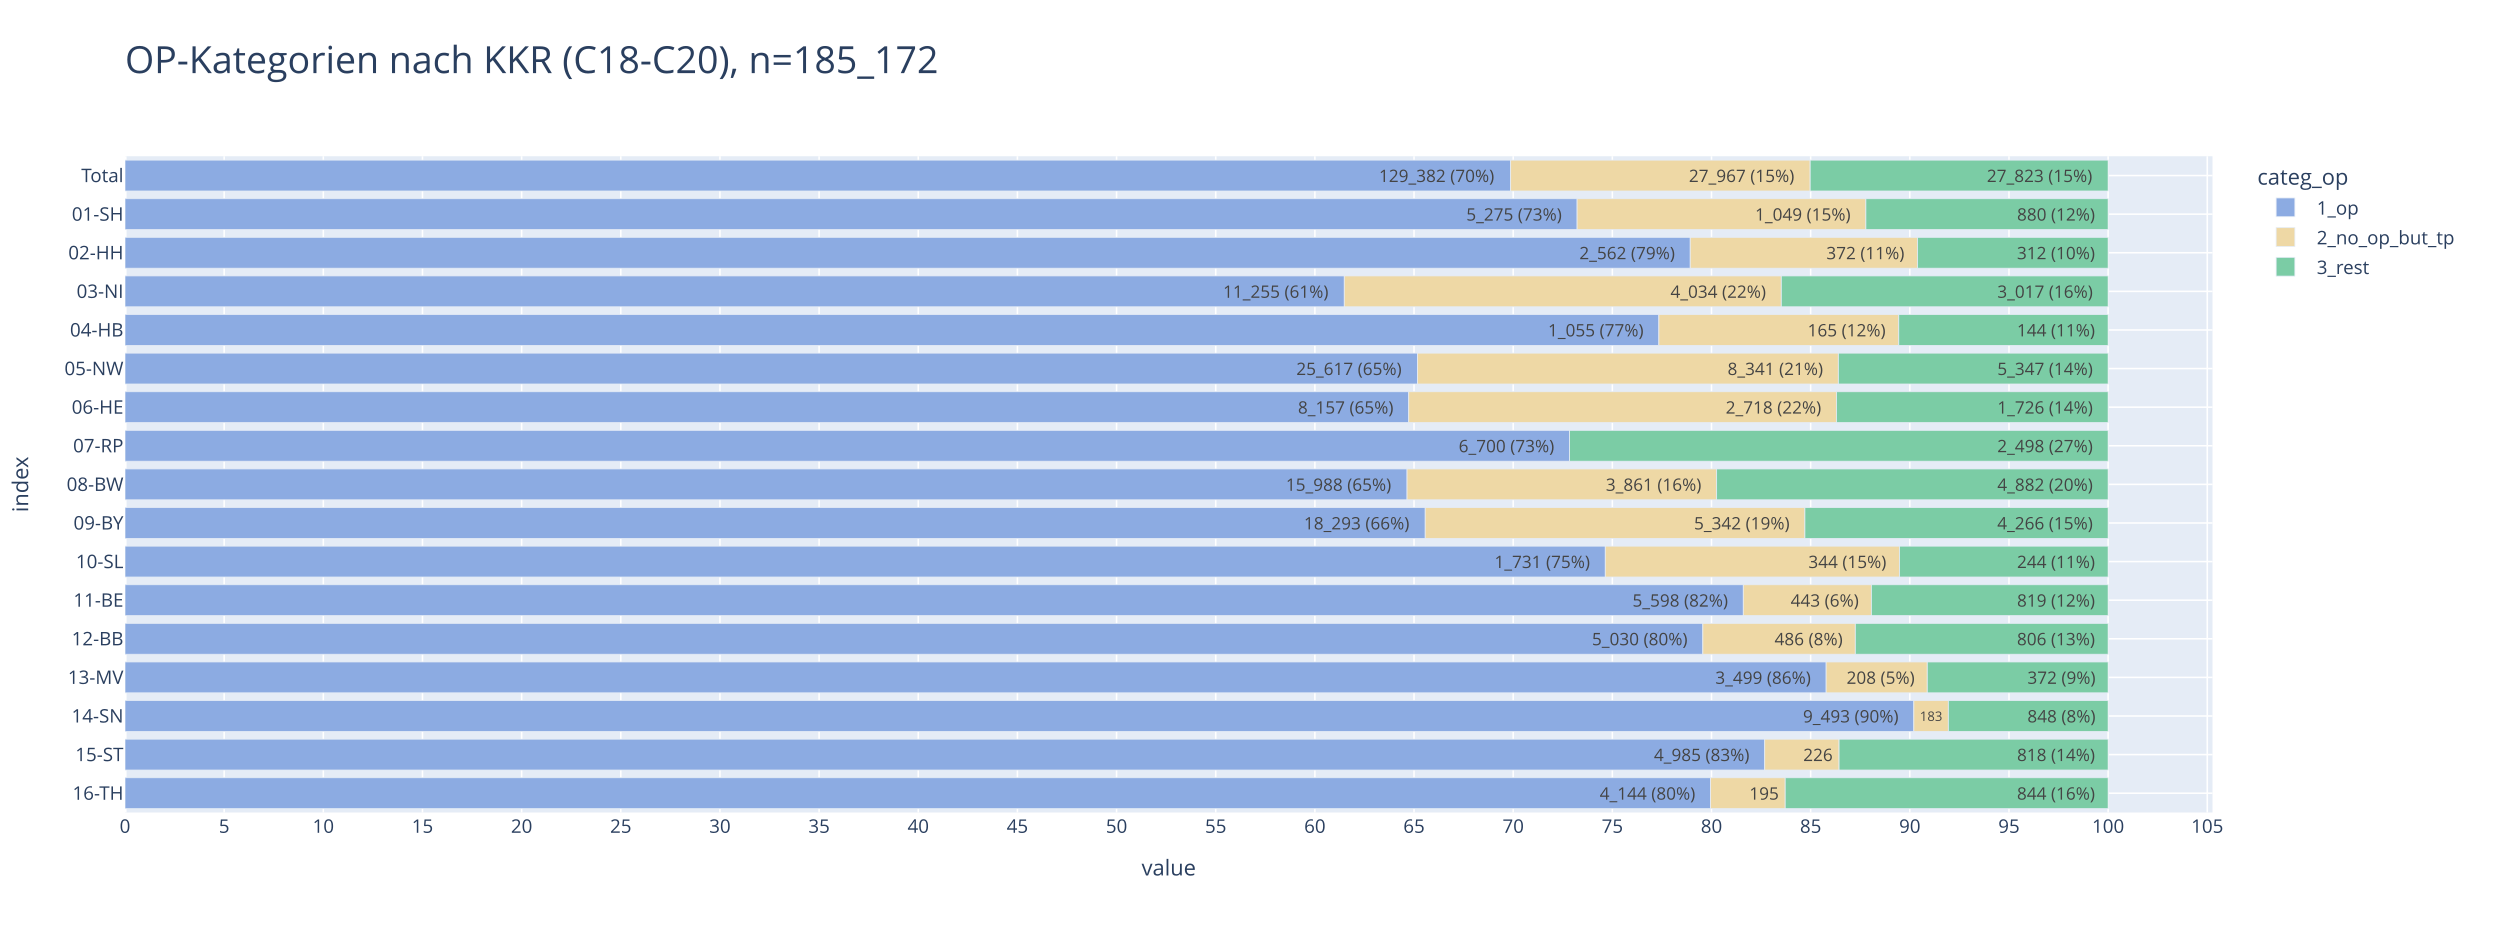
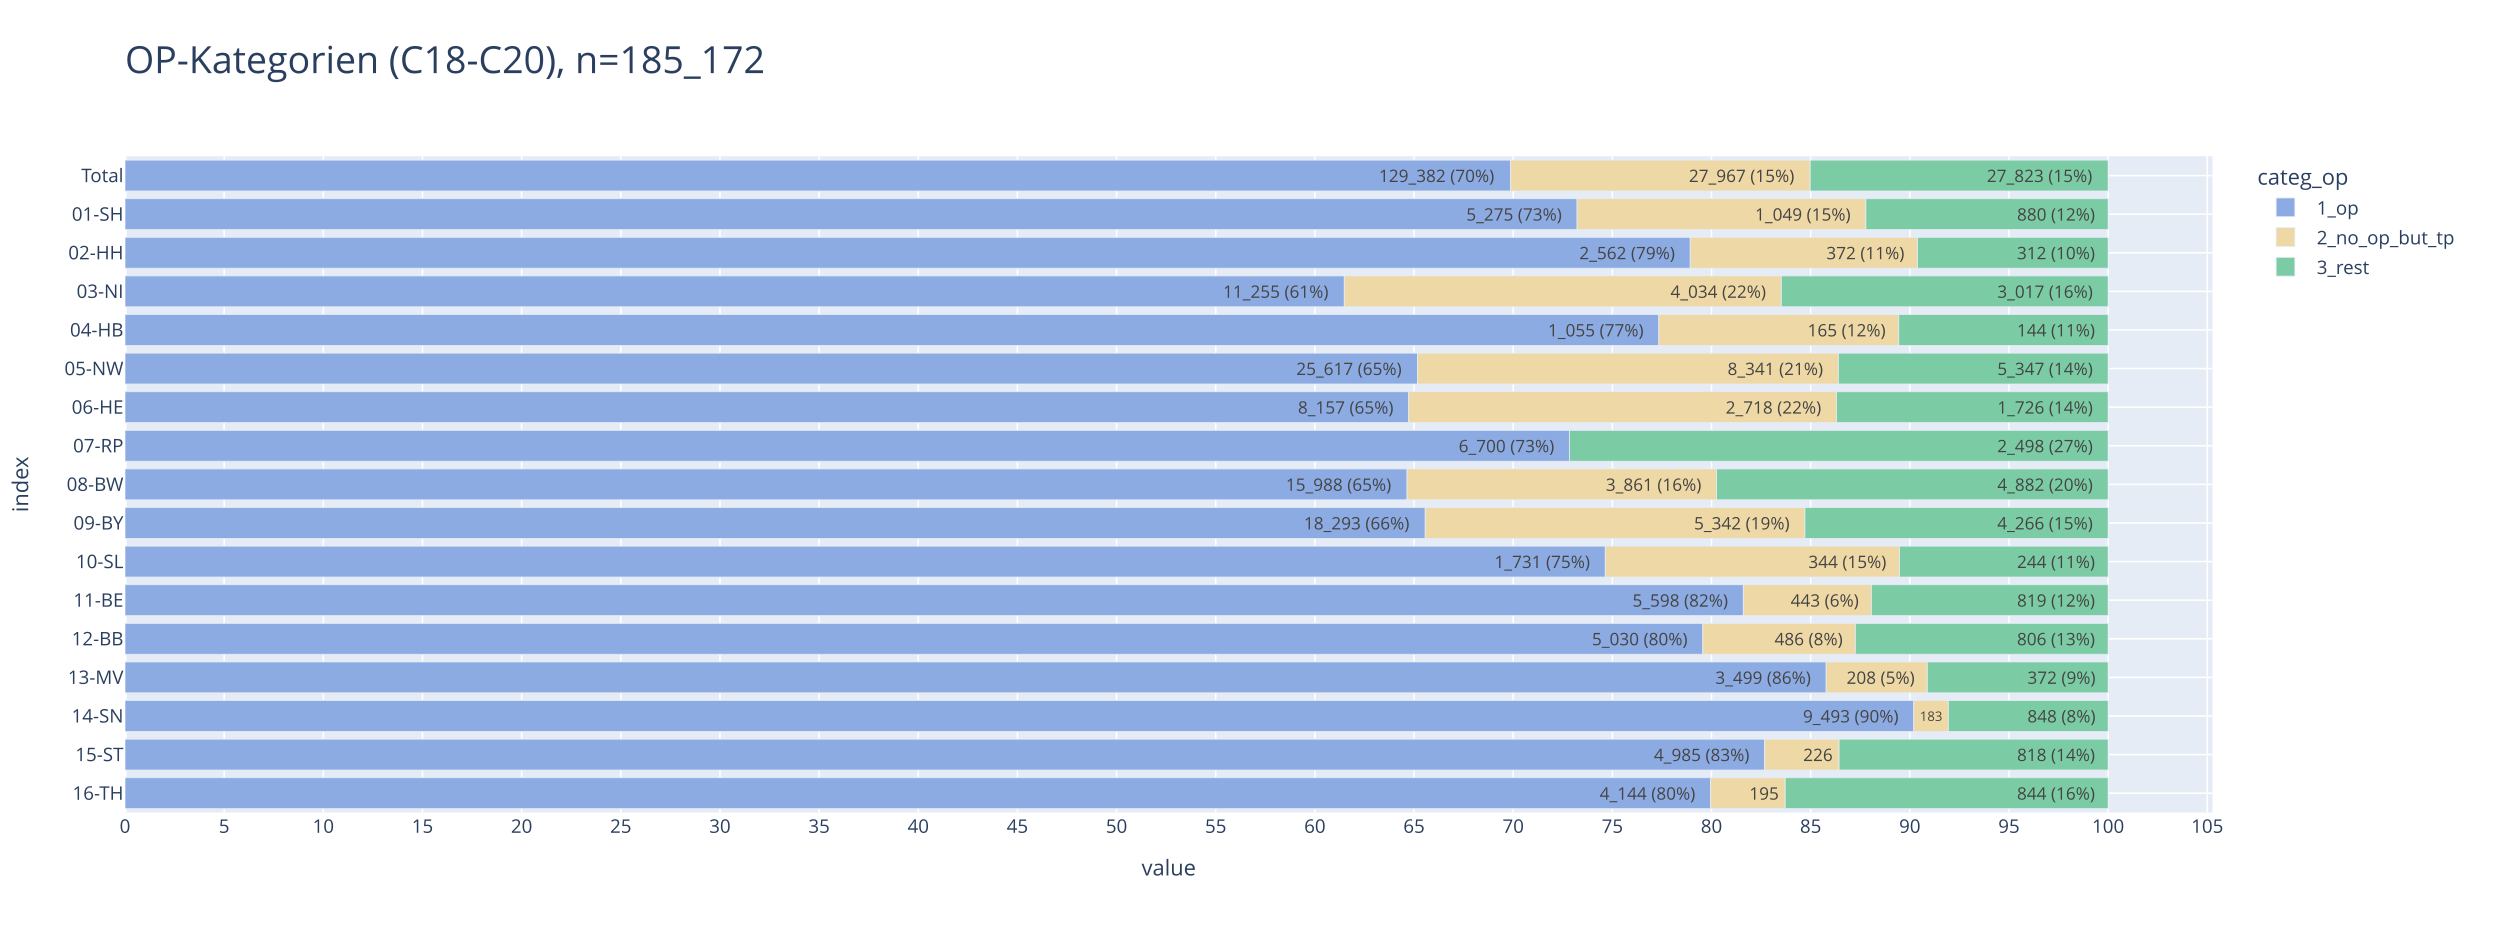
<svg xmlns="http://www.w3.org/2000/svg" class="main-svg" width="1600" height="600" style="" viewBox="0 0 1600 600">
  <rect x="0" y="0" width="1600" height="600" style="fill: rgb(255, 255, 255); fill-opacity: 1;" />
-   <defs id="defs-2f110e">
+   <defs id="defs-c6d70f">
    <g class="clips">
-       <clipPath id="clip2f110exyplot" class="plotclip">
+       <clipPath id="clipc6d70fxyplot" class="plotclip">
        <rect width="1336" height="420" />
      </clipPath>
-       <clipPath class="axesclip" id="clip2f110ex">
+       <clipPath class="axesclip" id="clipc6d70fx">
        <rect x="80" y="0" width="1336" height="600" />
      </clipPath>
-       <clipPath class="axesclip" id="clip2f110ey">
+       <clipPath class="axesclip" id="clipc6d70fy">
        <rect x="0" y="100" width="1600" height="420" />
      </clipPath>
-       <clipPath class="axesclip" id="clip2f110exy">
+       <clipPath class="axesclip" id="clipc6d70fxy">
        <rect x="80" y="100" width="1336" height="420" />
      </clipPath>
    </g>
    <g class="gradients" />
    <g class="patterns" />
  </defs>
  <g class="bglayer">
    <rect class="bg" x="80" y="100" width="1336" height="420" style="fill: rgb(229, 236, 246); fill-opacity: 1; stroke-width: 0;" />
  </g>
  <g class="layer-below">
    <g class="imagelayer" />
    <g class="shapelayer" />
  </g>
  <g class="cartesianlayer">
    <g class="subplot xy">
      <g class="layer-subplot">
        <g class="shapelayer" />
        <g class="imagelayer" />
      </g>
      <g class="minor-gridlayer">
        <g class="x" />
        <g class="y" />
      </g>
      <g class="gridlayer">
        <g class="x">
          <path class="xgrid crisp" transform="translate(143.46,0)" d="M0,100v420" style="stroke: rgb(255, 255, 255); stroke-opacity: 1; stroke-width: 1px;" />
          <path class="xgrid crisp" transform="translate(206.92,0)" d="M0,100v420" style="stroke: rgb(255, 255, 255); stroke-opacity: 1; stroke-width: 1px;" />
          <path class="xgrid crisp" transform="translate(270.38,0)" d="M0,100v420" style="stroke: rgb(255, 255, 255); stroke-opacity: 1; stroke-width: 1px;" />
          <path class="xgrid crisp" transform="translate(333.84,0)" d="M0,100v420" style="stroke: rgb(255, 255, 255); stroke-opacity: 1; stroke-width: 1px;" />
          <path class="xgrid crisp" transform="translate(397.3,0)" d="M0,100v420" style="stroke: rgb(255, 255, 255); stroke-opacity: 1; stroke-width: 1px;" />
          <path class="xgrid crisp" transform="translate(460.76,0)" d="M0,100v420" style="stroke: rgb(255, 255, 255); stroke-opacity: 1; stroke-width: 1px;" />
          <path class="xgrid crisp" transform="translate(524.22,0)" d="M0,100v420" style="stroke: rgb(255, 255, 255); stroke-opacity: 1; stroke-width: 1px;" />
          <path class="xgrid crisp" transform="translate(587.68,0)" d="M0,100v420" style="stroke: rgb(255, 255, 255); stroke-opacity: 1; stroke-width: 1px;" />
          <path class="xgrid crisp" transform="translate(651.14,0)" d="M0,100v420" style="stroke: rgb(255, 255, 255); stroke-opacity: 1; stroke-width: 1px;" />
          <path class="xgrid crisp" transform="translate(714.6,0)" d="M0,100v420" style="stroke: rgb(255, 255, 255); stroke-opacity: 1; stroke-width: 1px;" />
          <path class="xgrid crisp" transform="translate(778.06,0)" d="M0,100v420" style="stroke: rgb(255, 255, 255); stroke-opacity: 1; stroke-width: 1px;" />
          <path class="xgrid crisp" transform="translate(841.52,0)" d="M0,100v420" style="stroke: rgb(255, 255, 255); stroke-opacity: 1; stroke-width: 1px;" />
          <path class="xgrid crisp" transform="translate(904.98,0)" d="M0,100v420" style="stroke: rgb(255, 255, 255); stroke-opacity: 1; stroke-width: 1px;" />
          <path class="xgrid crisp" transform="translate(968.44,0)" d="M0,100v420" style="stroke: rgb(255, 255, 255); stroke-opacity: 1; stroke-width: 1px;" />
          <path class="xgrid crisp" transform="translate(1031.9,0)" d="M0,100v420" style="stroke: rgb(255, 255, 255); stroke-opacity: 1; stroke-width: 1px;" />
          <path class="xgrid crisp" transform="translate(1095.36,0)" d="M0,100v420" style="stroke: rgb(255, 255, 255); stroke-opacity: 1; stroke-width: 1px;" />
          <path class="xgrid crisp" transform="translate(1158.82,0)" d="M0,100v420" style="stroke: rgb(255, 255, 255); stroke-opacity: 1; stroke-width: 1px;" />
          <path class="xgrid crisp" transform="translate(1222.28,0)" d="M0,100v420" style="stroke: rgb(255, 255, 255); stroke-opacity: 1; stroke-width: 1px;" />
          <path class="xgrid crisp" transform="translate(1285.74,0)" d="M0,100v420" style="stroke: rgb(255, 255, 255); stroke-opacity: 1; stroke-width: 1px;" />
          <path class="xgrid crisp" transform="translate(1349.2,0)" d="M0,100v420" style="stroke: rgb(255, 255, 255); stroke-opacity: 1; stroke-width: 1px;" />
          <path class="xgrid crisp" transform="translate(1412.66,0)" d="M0,100v420" style="stroke: rgb(255, 255, 255); stroke-opacity: 1; stroke-width: 1px;" />
        </g>
        <g class="y">
          <path class="ygrid crisp" transform="translate(0,507.65)" d="M80,0h1336" style="stroke: rgb(255, 255, 255); stroke-opacity: 1; stroke-width: 1px;" />
          <path class="ygrid crisp" transform="translate(0,482.94)" d="M80,0h1336" style="stroke: rgb(255, 255, 255); stroke-opacity: 1; stroke-width: 1px;" />
          <path class="ygrid crisp" transform="translate(0,458.24)" d="M80,0h1336" style="stroke: rgb(255, 255, 255); stroke-opacity: 1; stroke-width: 1px;" />
          <path class="ygrid crisp" transform="translate(0,433.53)" d="M80,0h1336" style="stroke: rgb(255, 255, 255); stroke-opacity: 1; stroke-width: 1px;" />
          <path class="ygrid crisp" transform="translate(0,408.82)" d="M80,0h1336" style="stroke: rgb(255, 255, 255); stroke-opacity: 1; stroke-width: 1px;" />
          <path class="ygrid crisp" transform="translate(0,384.12)" d="M80,0h1336" style="stroke: rgb(255, 255, 255); stroke-opacity: 1; stroke-width: 1px;" />
          <path class="ygrid crisp" transform="translate(0,359.41)" d="M80,0h1336" style="stroke: rgb(255, 255, 255); stroke-opacity: 1; stroke-width: 1px;" />
          <path class="ygrid crisp" transform="translate(0,334.71)" d="M80,0h1336" style="stroke: rgb(255, 255, 255); stroke-opacity: 1; stroke-width: 1px;" />
          <path class="ygrid crisp" transform="translate(0,310)" d="M80,0h1336" style="stroke: rgb(255, 255, 255); stroke-opacity: 1; stroke-width: 1px;" />
          <path class="ygrid crisp" transform="translate(0,285.29)" d="M80,0h1336" style="stroke: rgb(255, 255, 255); stroke-opacity: 1; stroke-width: 1px;" />
          <path class="ygrid crisp" transform="translate(0,260.59)" d="M80,0h1336" style="stroke: rgb(255, 255, 255); stroke-opacity: 1; stroke-width: 1px;" />
          <path class="ygrid crisp" transform="translate(0,235.88)" d="M80,0h1336" style="stroke: rgb(255, 255, 255); stroke-opacity: 1; stroke-width: 1px;" />
          <path class="ygrid crisp" transform="translate(0,211.18)" d="M80,0h1336" style="stroke: rgb(255, 255, 255); stroke-opacity: 1; stroke-width: 1px;" />
          <path class="ygrid crisp" transform="translate(0,186.47)" d="M80,0h1336" style="stroke: rgb(255, 255, 255); stroke-opacity: 1; stroke-width: 1px;" />
          <path class="ygrid crisp" transform="translate(0,161.76)" d="M80,0h1336" style="stroke: rgb(255, 255, 255); stroke-opacity: 1; stroke-width: 1px;" />
          <path class="ygrid crisp" transform="translate(0,137.06)" d="M80,0h1336" style="stroke: rgb(255, 255, 255); stroke-opacity: 1; stroke-width: 1px;" />
          <path class="ygrid crisp" transform="translate(0,112.35)" d="M80,0h1336" style="stroke: rgb(255, 255, 255); stroke-opacity: 1; stroke-width: 1px;" />
        </g>
      </g>
      <g class="zerolinelayer">
        <path class="xzl zl crisp" transform="translate(80,0)" d="M0,100v420" style="stroke: rgb(255, 255, 255); stroke-opacity: 1; stroke-width: 2px;" />
      </g>
      <g class="layer-between">
        <g class="shapelayer" />
        <g class="imagelayer" />
      </g>
      <path class="xlines-below" />
      <path class="ylines-below" />
      <g class="overlines-below" />
      <g class="xaxislayer-below" />
      <g class="yaxislayer-below" />
      <g class="overaxes-below" />
      <g class="overplot">
-         <g class="xy" transform="translate(80,100)" clip-path="url(#clip2f110exyplot)">
+         <g class="xy" transform="translate(80,100)" clip-path="url(#clipc6d70fxyplot)">
          <g class="barlayer mlayer">
            <g class="trace bars" style="opacity: 1;">
              <g class="points">
                <g class="point">
                  <path d="M0,22.24V2.47H886.81V22.24Z" style="vector-effect: none; opacity: 1; stroke-width: 0.5px; fill: rgb(140, 171, 226); fill-opacity: 1; stroke: rgb(229, 236, 246); stroke-opacity: 1;" />
                  <text class="bartext bartext-inside" text-anchor="middle" data-notex="1" x="0" y="0" style="font-family: 'Open Sans', verdana, arial, sans-serif; font-size: 12px; fill: rgb(68, 68, 68); fill-opacity: 1; white-space: pre;" transform="translate(839.4233,16.486)scale(0.918)">129_382 (70%)</text>
                </g>
                <g class="point">
                  <path d="M0,46.94V27.18H929.35V46.94Z" style="vector-effect: none; opacity: 1; stroke-width: 0.5px; fill: rgb(140, 171, 226); fill-opacity: 1; stroke: rgb(229, 236, 246); stroke-opacity: 1;" />
                  <text class="bartext bartext-inside" text-anchor="middle" data-notex="1" x="0" y="0" style="font-family: 'Open Sans', verdana, arial, sans-serif; font-size: 12px; fill: rgb(68, 68, 68); fill-opacity: 1; white-space: pre;" transform="translate(888.9973,41.188)scale(0.9173333)">5_275 (73%)</text>
                </g>
                <g class="point">
                  <path d="M0,71.65V51.88H1001.75V71.65Z" style="vector-effect: none; opacity: 1; stroke-width: 0.5px; fill: rgb(140, 171, 226); fill-opacity: 1; stroke: rgb(229, 236, 246); stroke-opacity: 1;" />
                  <text class="bartext bartext-inside" text-anchor="middle" data-notex="1" x="0" y="0" style="font-family: 'Open Sans', verdana, arial, sans-serif; font-size: 12px; fill: rgb(68, 68, 68); fill-opacity: 1; white-space: pre;" transform="translate(961.3702,65.896)scale(0.918)">2_562 (79%)</text>
                </g>
                <g class="point">
                  <path d="M0,96.35V76.59H780.34V96.35Z" style="vector-effect: none; opacity: 1; stroke-width: 0.5px; fill: rgb(140, 171, 226); fill-opacity: 1; stroke: rgb(229, 236, 246); stroke-opacity: 1;" />
                  <text class="bartext bartext-inside" text-anchor="middle" data-notex="1" x="0" y="0" style="font-family: 'Open Sans', verdana, arial, sans-serif; font-size: 12px; fill: rgb(68, 68, 68); fill-opacity: 1; white-space: pre;" transform="translate(736.49,90.598)scale(0.9173333)">11_255 (61%)</text>
                </g>
                <g class="point">
                  <path d="M0,121.06V101.29H981.68V121.06Z" style="vector-effect: none; opacity: 1; stroke-width: 0.5px; fill: rgb(140, 171, 226); fill-opacity: 1; stroke: rgb(229, 236, 246); stroke-opacity: 1;" />
                  <text class="bartext bartext-inside" text-anchor="middle" data-notex="1" x="0" y="0" style="font-family: 'Open Sans', verdana, arial, sans-serif; font-size: 12px; fill: rgb(68, 68, 68); fill-opacity: 1; white-space: pre;" transform="translate(941.3002,115.306)scale(0.918)">1_055 (77%)</text>
                </g>
                <g class="point">
                  <path d="M0,145.76V126H827.2V145.76Z" style="vector-effect: none; opacity: 1; stroke-width: 0.5px; fill: rgb(140, 171, 226); fill-opacity: 1; stroke: rgb(229, 236, 246); stroke-opacity: 1;" />
                  <text class="bartext bartext-inside" text-anchor="middle" data-notex="1" x="0" y="0" style="font-family: 'Open Sans', verdana, arial, sans-serif; font-size: 12px; fill: rgb(68, 68, 68); fill-opacity: 1; white-space: pre;" transform="translate(783.35,140.008)scale(0.9173333)">25_617 (65%)</text>
                </g>
                <g class="point">
                  <path d="M0,170.47V150.71H821.59V170.47Z" style="vector-effect: none; opacity: 1; stroke-width: 0.5px; fill: rgb(140, 171, 226); fill-opacity: 1; stroke: rgb(229, 236, 246); stroke-opacity: 1;" />
                  <text class="bartext bartext-inside" text-anchor="middle" data-notex="1" x="0" y="0" style="font-family: 'Open Sans', verdana, arial, sans-serif; font-size: 12px; fill: rgb(68, 68, 68); fill-opacity: 1; white-space: pre;" transform="translate(781.2373,164.718)scale(0.9173333)">8_157 (65%)</text>
                </g>
                <g class="point">
                  <path d="M0,195.18V175.41H924.51V195.18Z" style="vector-effect: none; opacity: 1; stroke-width: 0.5px; fill: rgb(140, 171, 226); fill-opacity: 1; stroke: rgb(229, 236, 246); stroke-opacity: 1;" />
                  <text class="bartext bartext-inside" text-anchor="middle" data-notex="1" x="0" y="0" style="font-family: 'Open Sans', verdana, arial, sans-serif; font-size: 12px; fill: rgb(68, 68, 68); fill-opacity: 1; white-space: pre;" transform="translate(884.1302,189.426)scale(0.918)">6_700 (73%)</text>
                </g>
                <g class="point">
                  <path d="M0,219.88V200.12H820.51V219.88Z" style="vector-effect: none; opacity: 1; stroke-width: 0.5px; fill: rgb(140, 171, 226); fill-opacity: 1; stroke: rgb(229, 236, 246); stroke-opacity: 1;" />
                  <text class="bartext bartext-inside" text-anchor="middle" data-notex="1" x="0" y="0" style="font-family: 'Open Sans', verdana, arial, sans-serif; font-size: 12px; fill: rgb(68, 68, 68); fill-opacity: 1; white-space: pre;" transform="translate(776.66,214.128)scale(0.9173333)">15_988 (65%)</text>
                </g>
                <g class="point">
                  <path d="M0,244.59V224.82H832.14V244.59Z" style="vector-effect: none; opacity: 1; stroke-width: 0.5px; fill: rgb(140, 171, 226); fill-opacity: 1; stroke: rgb(229, 236, 246); stroke-opacity: 1;" />
                  <text class="bartext bartext-inside" text-anchor="middle" data-notex="1" x="0" y="0" style="font-family: 'Open Sans', verdana, arial, sans-serif; font-size: 12px; fill: rgb(68, 68, 68); fill-opacity: 1; white-space: pre;" transform="translate(788.2603,238.836)scale(0.918)">18_293 (66%)</text>
                </g>
                <g class="point">
                  <path d="M0,269.29V249.53H947.38V269.29Z" style="vector-effect: none; opacity: 1; stroke-width: 0.5px; fill: rgb(140, 171, 226); fill-opacity: 1; stroke: rgb(229, 236, 246); stroke-opacity: 1;" />
                  <text class="bartext bartext-inside" text-anchor="middle" data-notex="1" x="0" y="0" style="font-family: 'Open Sans', verdana, arial, sans-serif; font-size: 12px; fill: rgb(68, 68, 68); fill-opacity: 1; white-space: pre;" transform="translate(907.0273,263.538)scale(0.9173333)">1_731 (75%)</text>
                </g>
                <g class="point">
                  <path d="M0,294V274.24H1035.71V294Z" style="vector-effect: none; opacity: 1; stroke-width: 0.5px; fill: rgb(140, 171, 226); fill-opacity: 1; stroke: rgb(229, 236, 246); stroke-opacity: 1;" />
                  <text class="bartext bartext-inside" text-anchor="middle" data-notex="1" x="0" y="0" style="font-family: 'Open Sans', verdana, arial, sans-serif; font-size: 12px; fill: rgb(68, 68, 68); fill-opacity: 1; white-space: pre;" transform="translate(995.3573,288.248)scale(0.9173333)">5_598 (82%)</text>
                </g>
                <g class="point">
                  <path d="M0,318.71V298.94H1009.82V318.71Z" style="vector-effect: none; opacity: 1; stroke-width: 0.5px; fill: rgb(140, 171, 226); fill-opacity: 1; stroke: rgb(229, 236, 246); stroke-opacity: 1;" />
                  <text class="bartext bartext-inside" text-anchor="middle" data-notex="1" x="0" y="0" style="font-family: 'Open Sans', verdana, arial, sans-serif; font-size: 12px; fill: rgb(68, 68, 68); fill-opacity: 1; white-space: pre;" transform="translate(969.4402,312.956)scale(0.918)">5_030 (80%)</text>
                </g>
                <g class="point">
                  <path d="M0,343.41V323.65H1088.73V343.41Z" style="vector-effect: none; opacity: 1; stroke-width: 0.5px; fill: rgb(140, 171, 226); fill-opacity: 1; stroke: rgb(229, 236, 246); stroke-opacity: 1;" />
                  <text class="bartext bartext-inside" text-anchor="middle" data-notex="1" x="0" y="0" style="font-family: 'Open Sans', verdana, arial, sans-serif; font-size: 12px; fill: rgb(68, 68, 68); fill-opacity: 1; white-space: pre;" transform="translate(1048.377,337.658)scale(0.9173333)">3_499 (86%)</text>
                </g>
                <g class="point">
                  <path d="M0,368.12V348.35H1144.86V368.12Z" style="vector-effect: none; opacity: 1; stroke-width: 0.5px; fill: rgb(140, 171, 226); fill-opacity: 1; stroke: rgb(229, 236, 246); stroke-opacity: 1;" />
                  <text class="bartext bartext-inside" text-anchor="middle" data-notex="1" x="0" y="0" style="font-family: 'Open Sans', verdana, arial, sans-serif; font-size: 12px; fill: rgb(68, 68, 68); fill-opacity: 1; white-space: pre;" transform="translate(1104.48,362.366)scale(0.918)">9_493 (90%)</text>
                </g>
                <g class="point">
                  <path d="M0,392.82V373.06H1049.42V392.82Z" style="vector-effect: none; opacity: 1; stroke-width: 0.5px; fill: rgb(140, 171, 226); fill-opacity: 1; stroke: rgb(229, 236, 246); stroke-opacity: 1;" />
                  <text class="bartext bartext-inside" text-anchor="middle" data-notex="1" x="0" y="0" style="font-family: 'Open Sans', verdana, arial, sans-serif; font-size: 12px; fill: rgb(68, 68, 68); fill-opacity: 1; white-space: pre;" transform="translate(1009.067,387.068)scale(0.9173333)">4_985 (83%)</text>
                </g>
                <g class="point">
                  <path d="M0,417.53V397.76H1014.77V417.53Z" style="vector-effect: none; opacity: 1; stroke-width: 0.5px; fill: rgb(140, 171, 226); fill-opacity: 1; stroke: rgb(229, 236, 246); stroke-opacity: 1;" />
                  <text class="bartext bartext-inside" text-anchor="middle" data-notex="1" x="0" y="0" style="font-family: 'Open Sans', verdana, arial, sans-serif; font-size: 12px; fill: rgb(68, 68, 68); fill-opacity: 1; white-space: pre;" transform="translate(974.3902,411.776)scale(0.918)">4_144 (80%)</text>
                </g>
              </g>
            </g>
            <g class="trace bars" style="opacity: 1;">
              <g class="points">
                <g class="point">
                  <path d="M886.81,22.24V2.47H1078.5V22.24Z" style="vector-effect: none; opacity: 1; stroke-width: 0.5px; fill: rgb(238, 216, 165); fill-opacity: 1; stroke: rgb(229, 236, 246); stroke-opacity: 1;" />
                  <text class="bartext bartext-inside" text-anchor="middle" data-notex="1" x="0" y="0" style="font-family: 'Open Sans', verdana, arial, sans-serif; font-size: 12px; fill: rgb(68, 68, 68); fill-opacity: 1; white-space: pre;" transform="translate(1034.62,16.486)scale(0.918)">27_967 (15%)</text>
                </g>
                <g class="point">
                  <path d="M929.35,46.94V27.18H1114.16V46.94Z" style="vector-effect: none; opacity: 1; stroke-width: 0.5px; fill: rgb(238, 216, 165); fill-opacity: 1; stroke: rgb(229, 236, 246); stroke-opacity: 1;" />
                  <text class="bartext bartext-inside" text-anchor="middle" data-notex="1" x="0" y="0" style="font-family: 'Open Sans', verdana, arial, sans-serif; font-size: 12px; fill: rgb(68, 68, 68); fill-opacity: 1; white-space: pre;" transform="translate(1073.807,41.188)scale(0.9173333)">1_049 (15%)</text>
                </g>
                <g class="point">
                  <path d="M1001.75,71.65V51.88H1147.21V71.65Z" style="vector-effect: none; opacity: 1; stroke-width: 0.5px; fill: rgb(238, 216, 165); fill-opacity: 1; stroke: rgb(229, 236, 246); stroke-opacity: 1;" />
                  <text class="bartext bartext-inside" text-anchor="middle" data-notex="1" x="0" y="0" style="font-family: 'Open Sans', verdana, arial, sans-serif; font-size: 12px; fill: rgb(68, 68, 68); fill-opacity: 1; white-space: pre;" transform="translate(1113.83,65.896)scale(0.918)">372 (11%)</text>
                </g>
                <g class="point">
                  <path d="M780.34,96.35V76.59H1060.02V96.35Z" style="vector-effect: none; opacity: 1; stroke-width: 0.5px; fill: rgb(238, 216, 165); fill-opacity: 1; stroke: rgb(229, 236, 246); stroke-opacity: 1;" />
                  <text class="bartext bartext-inside" text-anchor="middle" data-notex="1" x="0" y="0" style="font-family: 'Open Sans', verdana, arial, sans-serif; font-size: 12px; fill: rgb(68, 68, 68); fill-opacity: 1; white-space: pre;" transform="translate(1019.667,90.598)scale(0.9173333)">4_034 (22%)</text>
                </g>
                <g class="point">
                  <path d="M981.68,121.06V101.29H1135.21V121.06Z" style="vector-effect: none; opacity: 1; stroke-width: 0.5px; fill: rgb(238, 216, 165); fill-opacity: 1; stroke: rgb(229, 236, 246); stroke-opacity: 1;" />
                  <text class="bartext bartext-inside" text-anchor="middle" data-notex="1" x="0" y="0" style="font-family: 'Open Sans', verdana, arial, sans-serif; font-size: 12px; fill: rgb(68, 68, 68); fill-opacity: 1; white-space: pre;" transform="translate(1101.83,115.306)scale(0.918)">165 (12%)</text>
                </g>
                <g class="point">
                  <path d="M827.2,145.76V126H1096.54V145.76Z" style="vector-effect: none; opacity: 1; stroke-width: 0.5px; fill: rgb(238, 216, 165); fill-opacity: 1; stroke: rgb(229, 236, 246); stroke-opacity: 1;" />
                  <text class="bartext bartext-inside" text-anchor="middle" data-notex="1" x="0" y="0" style="font-family: 'Open Sans', verdana, arial, sans-serif; font-size: 12px; fill: rgb(68, 68, 68); fill-opacity: 1; white-space: pre;" transform="translate(1056.187,140.008)scale(0.9173333)">8_341 (21%)</text>
                </g>
                <g class="point">
                  <path d="M821.59,170.47V150.71H1095.35V170.47Z" style="vector-effect: none; opacity: 1; stroke-width: 0.5px; fill: rgb(238, 216, 165); fill-opacity: 1; stroke: rgb(229, 236, 246); stroke-opacity: 1;" />
                  <text class="bartext bartext-inside" text-anchor="middle" data-notex="1" x="0" y="0" style="font-family: 'Open Sans', verdana, arial, sans-serif; font-size: 12px; fill: rgb(68, 68, 68); fill-opacity: 1; white-space: pre;" transform="translate(1054.997,164.718)scale(0.9173333)">2_718 (22%)</text>
                </g>
                <g class="point">
                  <path d="M820.51,219.88V200.12H1018.65V219.88Z" style="vector-effect: none; opacity: 1; stroke-width: 0.5px; fill: rgb(238, 216, 165); fill-opacity: 1; stroke: rgb(229, 236, 246); stroke-opacity: 1;" />
                  <text class="bartext bartext-inside" text-anchor="middle" data-notex="1" x="0" y="0" style="font-family: 'Open Sans', verdana, arial, sans-serif; font-size: 12px; fill: rgb(68, 68, 68); fill-opacity: 1; white-space: pre;" transform="translate(978.2973,214.128)scale(0.9173333)">3_861 (16%)</text>
                </g>
                <g class="point">
                  <path d="M832.14,244.59V224.82H1075.14V244.59Z" style="vector-effect: none; opacity: 1; stroke-width: 0.5px; fill: rgb(238, 216, 165); fill-opacity: 1; stroke: rgb(229, 236, 246); stroke-opacity: 1;" />
                  <text class="bartext bartext-inside" text-anchor="middle" data-notex="1" x="0" y="0" style="font-family: 'Open Sans', verdana, arial, sans-serif; font-size: 12px; fill: rgb(68, 68, 68); fill-opacity: 1; white-space: pre;" transform="translate(1034.76,238.836)scale(0.918)">5_342 (19%)</text>
                </g>
                <g class="point">
                  <path d="M947.38,269.29V249.53H1135.66V269.29Z" style="vector-effect: none; opacity: 1; stroke-width: 0.5px; fill: rgb(238, 216, 165); fill-opacity: 1; stroke: rgb(229, 236, 246); stroke-opacity: 1;" />
                  <text class="bartext bartext-inside" text-anchor="middle" data-notex="1" x="0" y="0" style="font-family: 'Open Sans', verdana, arial, sans-serif; font-size: 12px; fill: rgb(68, 68, 68); fill-opacity: 1; white-space: pre;" transform="translate(1102.302,263.538)scale(0.9173333)">344 (15%)</text>
                </g>
                <g class="point">
                  <path d="M1035.71,294V274.24H1117.67V294Z" style="vector-effect: none; opacity: 1; stroke-width: 0.5px; fill: rgb(238, 216, 165); fill-opacity: 1; stroke: rgb(229, 236, 246); stroke-opacity: 1;" />
                  <text class="bartext bartext-inside" text-anchor="middle" data-notex="1" x="0" y="0" style="font-family: 'Open Sans', verdana, arial, sans-serif; font-size: 12px; fill: rgb(68, 68, 68); fill-opacity: 1; white-space: pre;" transform="translate(1087.817,288.248)scale(0.9173333)">443 (6%)</text>
                </g>
                <g class="point">
                  <path d="M1009.82,318.71V298.94H1107.39V318.71Z" style="vector-effect: none; opacity: 1; stroke-width: 0.5px; fill: rgb(238, 216, 165); fill-opacity: 1; stroke: rgb(229, 236, 246); stroke-opacity: 1;" />
                  <text class="bartext bartext-inside" text-anchor="middle" data-notex="1" x="0" y="0" style="font-family: 'Open Sans', verdana, arial, sans-serif; font-size: 12px; fill: rgb(68, 68, 68); fill-opacity: 1; white-space: pre;" transform="translate(1077.517,312.956)scale(0.918)">486 (8%)</text>
                </g>
                <g class="point">
                  <path d="M1088.73,343.41V323.65H1153.45V343.41Z" style="vector-effect: none; opacity: 1; stroke-width: 0.5px; fill: rgb(238, 216, 165); fill-opacity: 1; stroke: rgb(229, 236, 246); stroke-opacity: 1;" />
                  <text class="bartext bartext-inside" text-anchor="middle" data-notex="1" x="0" y="0" style="font-family: 'Open Sans', verdana, arial, sans-serif; font-size: 12px; fill: rgb(68, 68, 68); fill-opacity: 1; white-space: pre;" transform="translate(1123.596,337.658)scale(0.9173333)">208 (5%)</text>
                </g>
                <g class="point">
                  <path d="M1144.86,368.12V348.35H1166.93V368.12Z" style="vector-effect: none; opacity: 1; stroke-width: 0.5px; fill: rgb(238, 216, 165); fill-opacity: 1; stroke: rgb(229, 236, 246); stroke-opacity: 1;" />
                  <text class="bartext bartext-inside" text-anchor="middle" data-notex="1" x="0" y="0" style="font-family: 'Open Sans', verdana, arial, sans-serif; font-size: 12px; fill: rgb(68, 68, 68); fill-opacity: 1; white-space: pre;" transform="translate(1155.895,361.3942)scale(0.7020341)">183</text>
                </g>
                <g class="point">
                  <path d="M1049.42,392.82V373.06H1097V392.82Z" style="vector-effect: none; opacity: 1; stroke-width: 0.5px; fill: rgb(238, 216, 165); fill-opacity: 1; stroke: rgb(229, 236, 246); stroke-opacity: 1;" />
                  <text class="bartext bartext-inside" text-anchor="middle" data-notex="1" x="0" y="0" style="font-family: 'Open Sans', verdana, arial, sans-serif; font-size: 12px; fill: rgb(68, 68, 68); fill-opacity: 1; white-space: pre;" transform="translate(1083.501,387.068)scale(0.9173333)">226</text>
                </g>
                <g class="point">
                  <path d="M1014.77,417.53V397.76H1062.52V417.53Z" style="vector-effect: none; opacity: 1; stroke-width: 0.5px; fill: rgb(238, 216, 165); fill-opacity: 1; stroke: rgb(229, 236, 246); stroke-opacity: 1;" />
                  <text class="bartext bartext-inside" text-anchor="middle" data-notex="1" x="0" y="0" style="font-family: 'Open Sans', verdana, arial, sans-serif; font-size: 12px; fill: rgb(68, 68, 68); fill-opacity: 1; white-space: pre;" transform="translate(1049.013,411.776)scale(0.918)">195</text>
                </g>
              </g>
            </g>
            <g class="trace bars" style="opacity: 1;">
              <g class="points">
                <g class="point">
                  <path d="M1078.5,22.24V2.47H1269.2V22.24Z" style="vector-effect: none; opacity: 1; stroke-width: 0.5px; fill: rgb(123, 204, 165); fill-opacity: 1; stroke: rgb(229, 236, 246); stroke-opacity: 1;" />
                  <text class="bartext bartext-inside" text-anchor="middle" data-notex="1" x="0" y="0" style="font-family: 'Open Sans', verdana, arial, sans-serif; font-size: 12px; fill: rgb(68, 68, 68); fill-opacity: 1; white-space: pre;" transform="translate(1225.32,16.486)scale(0.918)">27_823 (15%)</text>
                </g>
                <g class="point">
                  <path d="M1114.16,46.94V27.18H1269.2V46.94Z" style="vector-effect: none; opacity: 1; stroke-width: 0.5px; fill: rgb(123, 204, 165); fill-opacity: 1; stroke: rgb(229, 236, 246); stroke-opacity: 1;" />
                  <text class="bartext bartext-inside" text-anchor="middle" data-notex="1" x="0" y="0" style="font-family: 'Open Sans', verdana, arial, sans-serif; font-size: 12px; fill: rgb(68, 68, 68); fill-opacity: 1; white-space: pre;" transform="translate(1235.842,41.188)scale(0.9173333)">880 (12%)</text>
                </g>
                <g class="point">
                  <path d="M1147.21,71.65V51.88H1269.2V71.65Z" style="vector-effect: none; opacity: 1; stroke-width: 0.5px; fill: rgb(123, 204, 165); fill-opacity: 1; stroke: rgb(229, 236, 246); stroke-opacity: 1;" />
                  <text class="bartext bartext-inside" text-anchor="middle" data-notex="1" x="0" y="0" style="font-family: 'Open Sans', verdana, arial, sans-serif; font-size: 12px; fill: rgb(68, 68, 68); fill-opacity: 1; white-space: pre;" transform="translate(1235.82,65.896)scale(0.918)">312 (10%)</text>
                </g>
                <g class="point">
                  <path d="M1060.02,96.35V76.59H1269.2V96.35Z" style="vector-effect: none; opacity: 1; stroke-width: 0.5px; fill: rgb(123, 204, 165); fill-opacity: 1; stroke: rgb(229, 236, 246); stroke-opacity: 1;" />
                  <text class="bartext bartext-inside" text-anchor="middle" data-notex="1" x="0" y="0" style="font-family: 'Open Sans', verdana, arial, sans-serif; font-size: 12px; fill: rgb(68, 68, 68); fill-opacity: 1; white-space: pre;" transform="translate(1228.847,90.598)scale(0.9173333)">3_017 (16%)</text>
                </g>
                <g class="point">
                  <path d="M1135.21,121.06V101.29H1269.2V121.06Z" style="vector-effect: none; opacity: 1; stroke-width: 0.5px; fill: rgb(123, 204, 165); fill-opacity: 1; stroke: rgb(229, 236, 246); stroke-opacity: 1;" />
                  <text class="bartext bartext-inside" text-anchor="middle" data-notex="1" x="0" y="0" style="font-family: 'Open Sans', verdana, arial, sans-serif; font-size: 12px; fill: rgb(68, 68, 68); fill-opacity: 1; white-space: pre;" transform="translate(1235.82,115.306)scale(0.918)">144 (11%)</text>
                </g>
                <g class="point">
                  <path d="M1096.54,145.76V126H1269.2V145.76Z" style="vector-effect: none; opacity: 1; stroke-width: 0.5px; fill: rgb(123, 204, 165); fill-opacity: 1; stroke: rgb(229, 236, 246); stroke-opacity: 1;" />
                  <text class="bartext bartext-inside" text-anchor="middle" data-notex="1" x="0" y="0" style="font-family: 'Open Sans', verdana, arial, sans-serif; font-size: 12px; fill: rgb(68, 68, 68); fill-opacity: 1; white-space: pre;" transform="translate(1228.847,140.008)scale(0.9173333)">5_347 (14%)</text>
                </g>
                <g class="point">
                  <path d="M1095.35,170.47V150.71H1269.2V170.47Z" style="vector-effect: none; opacity: 1; stroke-width: 0.5px; fill: rgb(123, 204, 165); fill-opacity: 1; stroke: rgb(229, 236, 246); stroke-opacity: 1;" />
                  <text class="bartext bartext-inside" text-anchor="middle" data-notex="1" x="0" y="0" style="font-family: 'Open Sans', verdana, arial, sans-serif; font-size: 12px; fill: rgb(68, 68, 68); fill-opacity: 1; white-space: pre;" transform="translate(1228.847,164.718)scale(0.9173333)">1_726 (14%)</text>
                </g>
                <g class="point">
                  <path d="M924.51,195.18V175.41H1269.2V195.18Z" style="vector-effect: none; opacity: 1; stroke-width: 0.5px; fill: rgb(123, 204, 165); fill-opacity: 1; stroke: rgb(229, 236, 246); stroke-opacity: 1;" />
                  <text class="bartext bartext-inside" text-anchor="middle" data-notex="1" x="0" y="0" style="font-family: 'Open Sans', verdana, arial, sans-serif; font-size: 12px; fill: rgb(68, 68, 68); fill-opacity: 1; white-space: pre;" transform="translate(1228.82,189.426)scale(0.918)">2_498 (27%)</text>
                </g>
                <g class="point">
                  <path d="M1018.65,219.88V200.12H1269.2V219.88Z" style="vector-effect: none; opacity: 1; stroke-width: 0.5px; fill: rgb(123, 204, 165); fill-opacity: 1; stroke: rgb(229, 236, 246); stroke-opacity: 1;" />
                  <text class="bartext bartext-inside" text-anchor="middle" data-notex="1" x="0" y="0" style="font-family: 'Open Sans', verdana, arial, sans-serif; font-size: 12px; fill: rgb(68, 68, 68); fill-opacity: 1; white-space: pre;" transform="translate(1228.847,214.128)scale(0.9173333)">4_882 (20%)</text>
                </g>
                <g class="point">
                  <path d="M1075.14,244.59V224.82H1269.2V244.59Z" style="vector-effect: none; opacity: 1; stroke-width: 0.5px; fill: rgb(123, 204, 165); fill-opacity: 1; stroke: rgb(229, 236, 246); stroke-opacity: 1;" />
                  <text class="bartext bartext-inside" text-anchor="middle" data-notex="1" x="0" y="0" style="font-family: 'Open Sans', verdana, arial, sans-serif; font-size: 12px; fill: rgb(68, 68, 68); fill-opacity: 1; white-space: pre;" transform="translate(1228.82,238.836)scale(0.918)">4_266 (15%)</text>
                </g>
                <g class="point">
                  <path d="M1135.66,269.29V249.53H1269.2V269.29Z" style="vector-effect: none; opacity: 1; stroke-width: 0.5px; fill: rgb(123, 204, 165); fill-opacity: 1; stroke: rgb(229, 236, 246); stroke-opacity: 1;" />
                  <text class="bartext bartext-inside" text-anchor="middle" data-notex="1" x="0" y="0" style="font-family: 'Open Sans', verdana, arial, sans-serif; font-size: 12px; fill: rgb(68, 68, 68); fill-opacity: 1; white-space: pre;" transform="translate(1235.842,263.538)scale(0.9173333)">244 (11%)</text>
                </g>
                <g class="point">
                  <path d="M1117.67,294V274.24H1269.2V294Z" style="vector-effect: none; opacity: 1; stroke-width: 0.5px; fill: rgb(123, 204, 165); fill-opacity: 1; stroke: rgb(229, 236, 246); stroke-opacity: 1;" />
                  <text class="bartext bartext-inside" text-anchor="middle" data-notex="1" x="0" y="0" style="font-family: 'Open Sans', verdana, arial, sans-serif; font-size: 12px; fill: rgb(68, 68, 68); fill-opacity: 1; white-space: pre;" transform="translate(1235.842,288.248)scale(0.9173333)">819 (12%)</text>
                </g>
                <g class="point">
                  <path d="M1107.39,318.71V298.94H1269.2V318.71Z" style="vector-effect: none; opacity: 1; stroke-width: 0.5px; fill: rgb(123, 204, 165); fill-opacity: 1; stroke: rgb(229, 236, 246); stroke-opacity: 1;" />
                  <text class="bartext bartext-inside" text-anchor="middle" data-notex="1" x="0" y="0" style="font-family: 'Open Sans', verdana, arial, sans-serif; font-size: 12px; fill: rgb(68, 68, 68); fill-opacity: 1; white-space: pre;" transform="translate(1235.82,312.956)scale(0.918)">806 (13%)</text>
                </g>
                <g class="point">
                  <path d="M1153.45,343.41V323.65H1269.2V343.41Z" style="vector-effect: none; opacity: 1; stroke-width: 0.5px; fill: rgb(123, 204, 165); fill-opacity: 1; stroke: rgb(229, 236, 246); stroke-opacity: 1;" />
                  <text class="bartext bartext-inside" text-anchor="middle" data-notex="1" x="0" y="0" style="font-family: 'Open Sans', verdana, arial, sans-serif; font-size: 12px; fill: rgb(68, 68, 68); fill-opacity: 1; white-space: pre;" transform="translate(1239.346,337.658)scale(0.9173333)">372 (9%)</text>
                </g>
                <g class="point">
                  <path d="M1166.93,368.12V348.35H1269.2V368.12Z" style="vector-effect: none; opacity: 1; stroke-width: 0.5px; fill: rgb(123, 204, 165); fill-opacity: 1; stroke: rgb(229, 236, 246); stroke-opacity: 1;" />
                  <text class="bartext bartext-inside" text-anchor="middle" data-notex="1" x="0" y="0" style="font-family: 'Open Sans', verdana, arial, sans-serif; font-size: 12px; fill: rgb(68, 68, 68); fill-opacity: 1; white-space: pre;" transform="translate(1239.327,362.366)scale(0.918)">848 (8%)</text>
                </g>
                <g class="point">
                  <path d="M1097,392.82V373.06H1269.2V392.82Z" style="vector-effect: none; opacity: 1; stroke-width: 0.5px; fill: rgb(123, 204, 165); fill-opacity: 1; stroke: rgb(229, 236, 246); stroke-opacity: 1;" />
                  <text class="bartext bartext-inside" text-anchor="middle" data-notex="1" x="0" y="0" style="font-family: 'Open Sans', verdana, arial, sans-serif; font-size: 12px; fill: rgb(68, 68, 68); fill-opacity: 1; white-space: pre;" transform="translate(1235.842,387.068)scale(0.9173333)">818 (14%)</text>
                </g>
                <g class="point">
                  <path d="M1062.52,417.53V397.76H1269.2V417.53Z" style="vector-effect: none; opacity: 1; stroke-width: 0.5px; fill: rgb(123, 204, 165); fill-opacity: 1; stroke: rgb(229, 236, 246); stroke-opacity: 1;" />
                  <text class="bartext bartext-inside" text-anchor="middle" data-notex="1" x="0" y="0" style="font-family: 'Open Sans', verdana, arial, sans-serif; font-size: 12px; fill: rgb(68, 68, 68); fill-opacity: 1; white-space: pre;" transform="translate(1235.82,411.776)scale(0.918)">844 (16%)</text>
                </g>
              </g>
            </g>
          </g>
        </g>
      </g>
      <g class="zerolinelayer-above" />
      <path class="xlines-above crisp" d="M0,0" style="fill: none;" />
      <path class="ylines-above crisp" d="M0,0" style="fill: none;" />
      <g class="overlines-above" />
      <g class="xaxislayer-above">
        <g class="xtick">
          <text text-anchor="middle" x="0" y="533" transform="translate(80,0)" style="font-family: 'Open Sans', verdana, arial, sans-serif; font-size: 12px; fill: rgb(42, 63, 95); fill-opacity: 1; white-space: pre;">0</text>
        </g>
        <g class="xtick">
          <text text-anchor="middle" x="0" y="533" style="font-family: 'Open Sans', verdana, arial, sans-serif; font-size: 12px; fill: rgb(42, 63, 95); fill-opacity: 1; white-space: pre;" transform="translate(143.46,0)">5</text>
        </g>
        <g class="xtick">
          <text text-anchor="middle" x="0" y="533" style="font-family: 'Open Sans', verdana, arial, sans-serif; font-size: 12px; fill: rgb(42, 63, 95); fill-opacity: 1; white-space: pre;" transform="translate(206.92,0)">10</text>
        </g>
        <g class="xtick">
          <text text-anchor="middle" x="0" y="533" style="font-family: 'Open Sans', verdana, arial, sans-serif; font-size: 12px; fill: rgb(42, 63, 95); fill-opacity: 1; white-space: pre;" transform="translate(270.38,0)">15</text>
        </g>
        <g class="xtick">
          <text text-anchor="middle" x="0" y="533" style="font-family: 'Open Sans', verdana, arial, sans-serif; font-size: 12px; fill: rgb(42, 63, 95); fill-opacity: 1; white-space: pre;" transform="translate(333.84,0)">20</text>
        </g>
        <g class="xtick">
          <text text-anchor="middle" x="0" y="533" style="font-family: 'Open Sans', verdana, arial, sans-serif; font-size: 12px; fill: rgb(42, 63, 95); fill-opacity: 1; white-space: pre;" transform="translate(397.3,0)">25</text>
        </g>
        <g class="xtick">
          <text text-anchor="middle" x="0" y="533" style="font-family: 'Open Sans', verdana, arial, sans-serif; font-size: 12px; fill: rgb(42, 63, 95); fill-opacity: 1; white-space: pre;" transform="translate(460.76,0)">30</text>
        </g>
        <g class="xtick">
          <text text-anchor="middle" x="0" y="533" style="font-family: 'Open Sans', verdana, arial, sans-serif; font-size: 12px; fill: rgb(42, 63, 95); fill-opacity: 1; white-space: pre;" transform="translate(524.22,0)">35</text>
        </g>
        <g class="xtick">
          <text text-anchor="middle" x="0" y="533" style="font-family: 'Open Sans', verdana, arial, sans-serif; font-size: 12px; fill: rgb(42, 63, 95); fill-opacity: 1; white-space: pre;" transform="translate(587.68,0)">40</text>
        </g>
        <g class="xtick">
          <text text-anchor="middle" x="0" y="533" style="font-family: 'Open Sans', verdana, arial, sans-serif; font-size: 12px; fill: rgb(42, 63, 95); fill-opacity: 1; white-space: pre;" transform="translate(651.14,0)">45</text>
        </g>
        <g class="xtick">
          <text text-anchor="middle" x="0" y="533" style="font-family: 'Open Sans', verdana, arial, sans-serif; font-size: 12px; fill: rgb(42, 63, 95); fill-opacity: 1; white-space: pre;" transform="translate(714.6,0)">50</text>
        </g>
        <g class="xtick">
          <text text-anchor="middle" x="0" y="533" style="font-family: 'Open Sans', verdana, arial, sans-serif; font-size: 12px; fill: rgb(42, 63, 95); fill-opacity: 1; white-space: pre;" transform="translate(778.06,0)">55</text>
        </g>
        <g class="xtick">
          <text text-anchor="middle" x="0" y="533" style="font-family: 'Open Sans', verdana, arial, sans-serif; font-size: 12px; fill: rgb(42, 63, 95); fill-opacity: 1; white-space: pre;" transform="translate(841.52,0)">60</text>
        </g>
        <g class="xtick">
          <text text-anchor="middle" x="0" y="533" style="font-family: 'Open Sans', verdana, arial, sans-serif; font-size: 12px; fill: rgb(42, 63, 95); fill-opacity: 1; white-space: pre;" transform="translate(904.98,0)">65</text>
        </g>
        <g class="xtick">
          <text text-anchor="middle" x="0" y="533" style="font-family: 'Open Sans', verdana, arial, sans-serif; font-size: 12px; fill: rgb(42, 63, 95); fill-opacity: 1; white-space: pre;" transform="translate(968.44,0)">70</text>
        </g>
        <g class="xtick">
          <text text-anchor="middle" x="0" y="533" style="font-family: 'Open Sans', verdana, arial, sans-serif; font-size: 12px; fill: rgb(42, 63, 95); fill-opacity: 1; white-space: pre;" transform="translate(1031.9,0)">75</text>
        </g>
        <g class="xtick">
          <text text-anchor="middle" x="0" y="533" style="font-family: 'Open Sans', verdana, arial, sans-serif; font-size: 12px; fill: rgb(42, 63, 95); fill-opacity: 1; white-space: pre;" transform="translate(1095.36,0)">80</text>
        </g>
        <g class="xtick">
          <text text-anchor="middle" x="0" y="533" style="font-family: 'Open Sans', verdana, arial, sans-serif; font-size: 12px; fill: rgb(42, 63, 95); fill-opacity: 1; white-space: pre;" transform="translate(1158.82,0)">85</text>
        </g>
        <g class="xtick">
          <text text-anchor="middle" x="0" y="533" style="font-family: 'Open Sans', verdana, arial, sans-serif; font-size: 12px; fill: rgb(42, 63, 95); fill-opacity: 1; white-space: pre;" transform="translate(1222.28,0)">90</text>
        </g>
        <g class="xtick">
          <text text-anchor="middle" x="0" y="533" style="font-family: 'Open Sans', verdana, arial, sans-serif; font-size: 12px; fill: rgb(42, 63, 95); fill-opacity: 1; white-space: pre;" transform="translate(1285.74,0)">95</text>
        </g>
        <g class="xtick">
          <text text-anchor="middle" x="0" y="533" style="font-family: 'Open Sans', verdana, arial, sans-serif; font-size: 12px; fill: rgb(42, 63, 95); fill-opacity: 1; white-space: pre;" transform="translate(1349.2,0)">100</text>
        </g>
        <g class="xtick">
          <text text-anchor="middle" x="0" y="533" style="font-family: 'Open Sans', verdana, arial, sans-serif; font-size: 12px; fill: rgb(42, 63, 95); fill-opacity: 1; white-space: pre;" transform="translate(1412.66,0)">105</text>
        </g>
      </g>
      <g class="yaxislayer-above">
        <g class="ytick">
          <text text-anchor="end" x="79" y="4.2" transform="translate(0,507.65)" style="font-family: 'Open Sans', verdana, arial, sans-serif; font-size: 12px; fill: rgb(42, 63, 95); fill-opacity: 1; white-space: pre;">16-TH</text>
        </g>
        <g class="ytick">
          <text text-anchor="end" x="79" y="4.2" transform="translate(0,482.94)" style="font-family: 'Open Sans', verdana, arial, sans-serif; font-size: 12px; fill: rgb(42, 63, 95); fill-opacity: 1; white-space: pre;">15-ST</text>
        </g>
        <g class="ytick">
          <text text-anchor="end" x="79" y="4.2" transform="translate(0,458.24)" style="font-family: 'Open Sans', verdana, arial, sans-serif; font-size: 12px; fill: rgb(42, 63, 95); fill-opacity: 1; white-space: pre;">14-SN</text>
        </g>
        <g class="ytick">
          <text text-anchor="end" x="79" y="4.2" transform="translate(0,433.53)" style="font-family: 'Open Sans', verdana, arial, sans-serif; font-size: 12px; fill: rgb(42, 63, 95); fill-opacity: 1; white-space: pre;">13-MV</text>
        </g>
        <g class="ytick">
          <text text-anchor="end" x="79" y="4.2" transform="translate(0,408.82)" style="font-family: 'Open Sans', verdana, arial, sans-serif; font-size: 12px; fill: rgb(42, 63, 95); fill-opacity: 1; white-space: pre;">12-BB</text>
        </g>
        <g class="ytick">
          <text text-anchor="end" x="79" y="4.2" transform="translate(0,384.12)" style="font-family: 'Open Sans', verdana, arial, sans-serif; font-size: 12px; fill: rgb(42, 63, 95); fill-opacity: 1; white-space: pre;">11-BE</text>
        </g>
        <g class="ytick">
          <text text-anchor="end" x="79" y="4.2" transform="translate(0,359.41)" style="font-family: 'Open Sans', verdana, arial, sans-serif; font-size: 12px; fill: rgb(42, 63, 95); fill-opacity: 1; white-space: pre;">10-SL</text>
        </g>
        <g class="ytick">
          <text text-anchor="end" x="79" y="4.2" transform="translate(0,334.71)" style="font-family: 'Open Sans', verdana, arial, sans-serif; font-size: 12px; fill: rgb(42, 63, 95); fill-opacity: 1; white-space: pre;">09-BY</text>
        </g>
        <g class="ytick">
          <text text-anchor="end" x="79" y="4.2" transform="translate(0,310)" style="font-family: 'Open Sans', verdana, arial, sans-serif; font-size: 12px; fill: rgb(42, 63, 95); fill-opacity: 1; white-space: pre;">08-BW</text>
        </g>
        <g class="ytick">
          <text text-anchor="end" x="79" y="4.2" transform="translate(0,285.29)" style="font-family: 'Open Sans', verdana, arial, sans-serif; font-size: 12px; fill: rgb(42, 63, 95); fill-opacity: 1; white-space: pre;">07-RP</text>
        </g>
        <g class="ytick">
          <text text-anchor="end" x="79" y="4.2" transform="translate(0,260.59)" style="font-family: 'Open Sans', verdana, arial, sans-serif; font-size: 12px; fill: rgb(42, 63, 95); fill-opacity: 1; white-space: pre;">06-HE</text>
        </g>
        <g class="ytick">
          <text text-anchor="end" x="79" y="4.2" transform="translate(0,235.88)" style="font-family: 'Open Sans', verdana, arial, sans-serif; font-size: 12px; fill: rgb(42, 63, 95); fill-opacity: 1; white-space: pre;">05-NW</text>
        </g>
        <g class="ytick">
          <text text-anchor="end" x="79" y="4.2" transform="translate(0,211.18)" style="font-family: 'Open Sans', verdana, arial, sans-serif; font-size: 12px; fill: rgb(42, 63, 95); fill-opacity: 1; white-space: pre;">04-HB</text>
        </g>
        <g class="ytick">
          <text text-anchor="end" x="79" y="4.2" transform="translate(0,186.47)" style="font-family: 'Open Sans', verdana, arial, sans-serif; font-size: 12px; fill: rgb(42, 63, 95); fill-opacity: 1; white-space: pre;">03-NI</text>
        </g>
        <g class="ytick">
          <text text-anchor="end" x="79" y="4.2" transform="translate(0,161.76)" style="font-family: 'Open Sans', verdana, arial, sans-serif; font-size: 12px; fill: rgb(42, 63, 95); fill-opacity: 1; white-space: pre;">02-HH</text>
        </g>
        <g class="ytick">
          <text text-anchor="end" x="79" y="4.2" transform="translate(0,137.06)" style="font-family: 'Open Sans', verdana, arial, sans-serif; font-size: 12px; fill: rgb(42, 63, 95); fill-opacity: 1; white-space: pre;">01-SH</text>
        </g>
        <g class="ytick">
          <text text-anchor="end" x="79" y="4.2" transform="translate(0,112.35)" style="font-family: 'Open Sans', verdana, arial, sans-serif; font-size: 12px; fill: rgb(42, 63, 95); fill-opacity: 1; white-space: pre;"> Total</text>
        </g>
      </g>
      <g class="overaxes-above" />
    </g>
  </g>
  <g class="polarlayer" />
  <g class="smithlayer" />
  <g class="ternarylayer" />
  <g class="geolayer" />
  <g class="funnelarealayer" />
  <g class="pielayer" />
  <g class="iciclelayer" />
  <g class="treemaplayer" />
  <g class="sunburstlayer" />
  <g class="glimages" />
-   <defs id="topdefs-2f110e">
+   <defs id="topdefs-c6d70f">
    <g class="clips" />
-     <clipPath id="legend2f110e">
+     <clipPath id="legendc6d70f">
      <rect width="145" height="86" x="0" y="0" />
    </clipPath>
  </defs>
  <g class="layer-above">
    <g class="imagelayer" />
    <g class="shapelayer" />
  </g>
  <g class="infolayer">
    <g class="legend" pointer-events="all" transform="translate(1442.72,100)">
      <rect class="bg" shape-rendering="crispEdges" style="stroke: rgb(68, 68, 68); stroke-opacity: 1; fill: rgb(255, 255, 255); fill-opacity: 1; stroke-width: 0px;" width="145" height="86" x="0" y="0" />
-       <g class="scrollbox" transform="" clip-path="url(#legend2f110e)">
+       <g class="scrollbox" transform="" clip-path="url(#legendc6d70f)">
        <text class="legendtitletext" text-anchor="start" x="2" y="18.2" style="font-family: 'Open Sans', verdana, arial, sans-serif; font-size: 14px; fill: rgb(42, 63, 95); fill-opacity: 1; white-space: pre; opacity: 1;">categ_op</text>
        <g class="groups">
          <g class="traces" transform="translate(0,32.7)" style="opacity: 1;">
            <text class="legendtext" text-anchor="start" x="40" y="4.68" style="font-family: 'Open Sans', verdana, arial, sans-serif; font-size: 12px; fill: rgb(42, 63, 95); fill-opacity: 1; white-space: pre;">1_op</text>
            <g class="layers" style="opacity: 1;">
              <g class="legendfill" />
              <g class="legendlines" />
              <g class="legendsymbols">
                <g class="legendpoints">
                  <path class="legendundefined" d="M6,6H-6V-6H6Z" transform="translate(20,0)" style="stroke-width: 0.5px; fill: rgb(140, 171, 226); fill-opacity: 1; stroke: rgb(229, 236, 246); stroke-opacity: 1;" />
                </g>
              </g>
            </g>
            <rect class="legendtoggle" x="0" y="-9.5" width="139.797" height="19" style="fill: rgb(0, 0, 0); fill-opacity: 0;" />
          </g>
          <g class="traces" transform="translate(0,51.7)" style="opacity: 1;">
            <text class="legendtext" text-anchor="start" x="40" y="4.68" style="font-family: 'Open Sans', verdana, arial, sans-serif; font-size: 12px; fill: rgb(42, 63, 95); fill-opacity: 1; white-space: pre;">2_no_op_but_tp</text>
            <g class="layers" style="opacity: 1;">
              <g class="legendfill" />
              <g class="legendlines" />
              <g class="legendsymbols">
                <g class="legendpoints">
                  <path class="legendundefined" d="M6,6H-6V-6H6Z" transform="translate(20,0)" style="stroke-width: 0.5px; fill: rgb(238, 216, 165); fill-opacity: 1; stroke: rgb(229, 236, 246); stroke-opacity: 1;" />
                </g>
              </g>
            </g>
            <rect class="legendtoggle" x="0" y="-9.5" width="139.797" height="19" style="fill: rgb(0, 0, 0); fill-opacity: 0;" />
          </g>
          <g class="traces" transform="translate(0,70.7)" style="opacity: 1;">
            <text class="legendtext" text-anchor="start" x="40" y="4.68" style="font-family: 'Open Sans', verdana, arial, sans-serif; font-size: 12px; fill: rgb(42, 63, 95); fill-opacity: 1; white-space: pre;">3_rest</text>
            <g class="layers" style="opacity: 1;">
              <g class="legendfill" />
              <g class="legendlines" />
              <g class="legendsymbols">
                <g class="legendpoints">
                  <path class="legendundefined" d="M6,6H-6V-6H6Z" transform="translate(20,0)" style="stroke-width: 0.5px; fill: rgb(123, 204, 165); fill-opacity: 1; stroke: rgb(229, 236, 246); stroke-opacity: 1;" />
                </g>
              </g>
            </g>
            <rect class="legendtoggle" x="0" y="-9.5" width="139.797" height="19" style="fill: rgb(0, 0, 0); fill-opacity: 0;" />
          </g>
        </g>
      </g>
      <rect class="scrollbar" rx="20" ry="3" width="0" height="0" style="fill: rgb(128, 139, 164); fill-opacity: 1;" x="0" y="0" />
    </g>
    <g class="g-gtitle">
-       <text class="gtitle" x="80" y="30" text-anchor="start" dy="0.7em" style="opacity: 1; font-family: 'Open Sans', verdana, arial, sans-serif; font-size: 24px; fill: rgb(42, 63, 95); fill-opacity: 1; white-space: pre;">OP-Kategorien nach KKR (C18-C20), n=185_172</text>
+       <text class="gtitle" x="80" y="30" text-anchor="start" dy="0.7em" style="opacity: 1; font-family: 'Open Sans', verdana, arial, sans-serif; font-size: 24px; fill: rgb(42, 63, 95); fill-opacity: 1; white-space: pre;">OP-Kategorien (C18-C20), n=185_172</text>
    </g>
    <g class="g-xtitle">
      <text class="xtitle" x="748" y="560.3" text-anchor="middle" style="opacity: 1; font-family: 'Open Sans', verdana, arial, sans-serif; font-size: 14px; fill: rgb(42, 63, 95); fill-opacity: 1; white-space: pre;">value</text>
    </g>
    <g class="g-ytitle">
      <text class="ytitle" transform="rotate(-90,18.0375,310)" x="18.038" y="310" text-anchor="middle" style="opacity: 1; font-family: 'Open Sans', verdana, arial, sans-serif; font-size: 14px; fill: rgb(42, 63, 95); fill-opacity: 1; white-space: pre;">index</text>
    </g>
  </g>
</svg>
